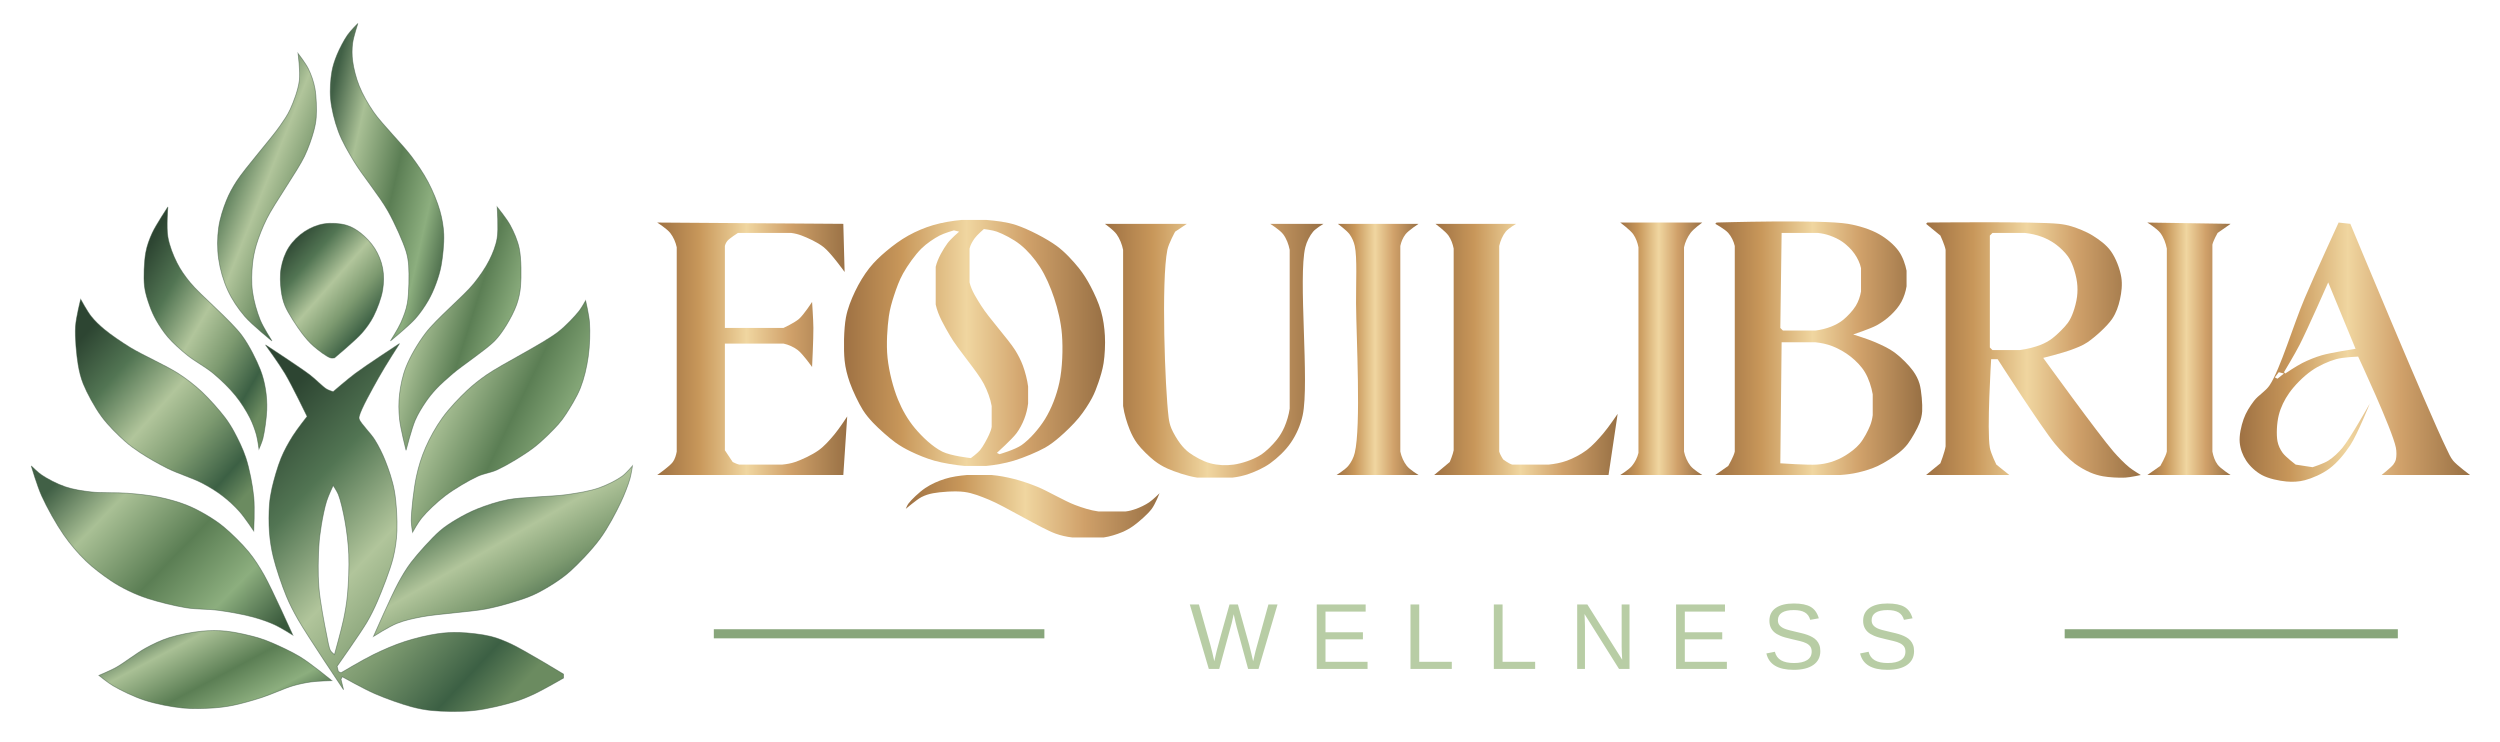
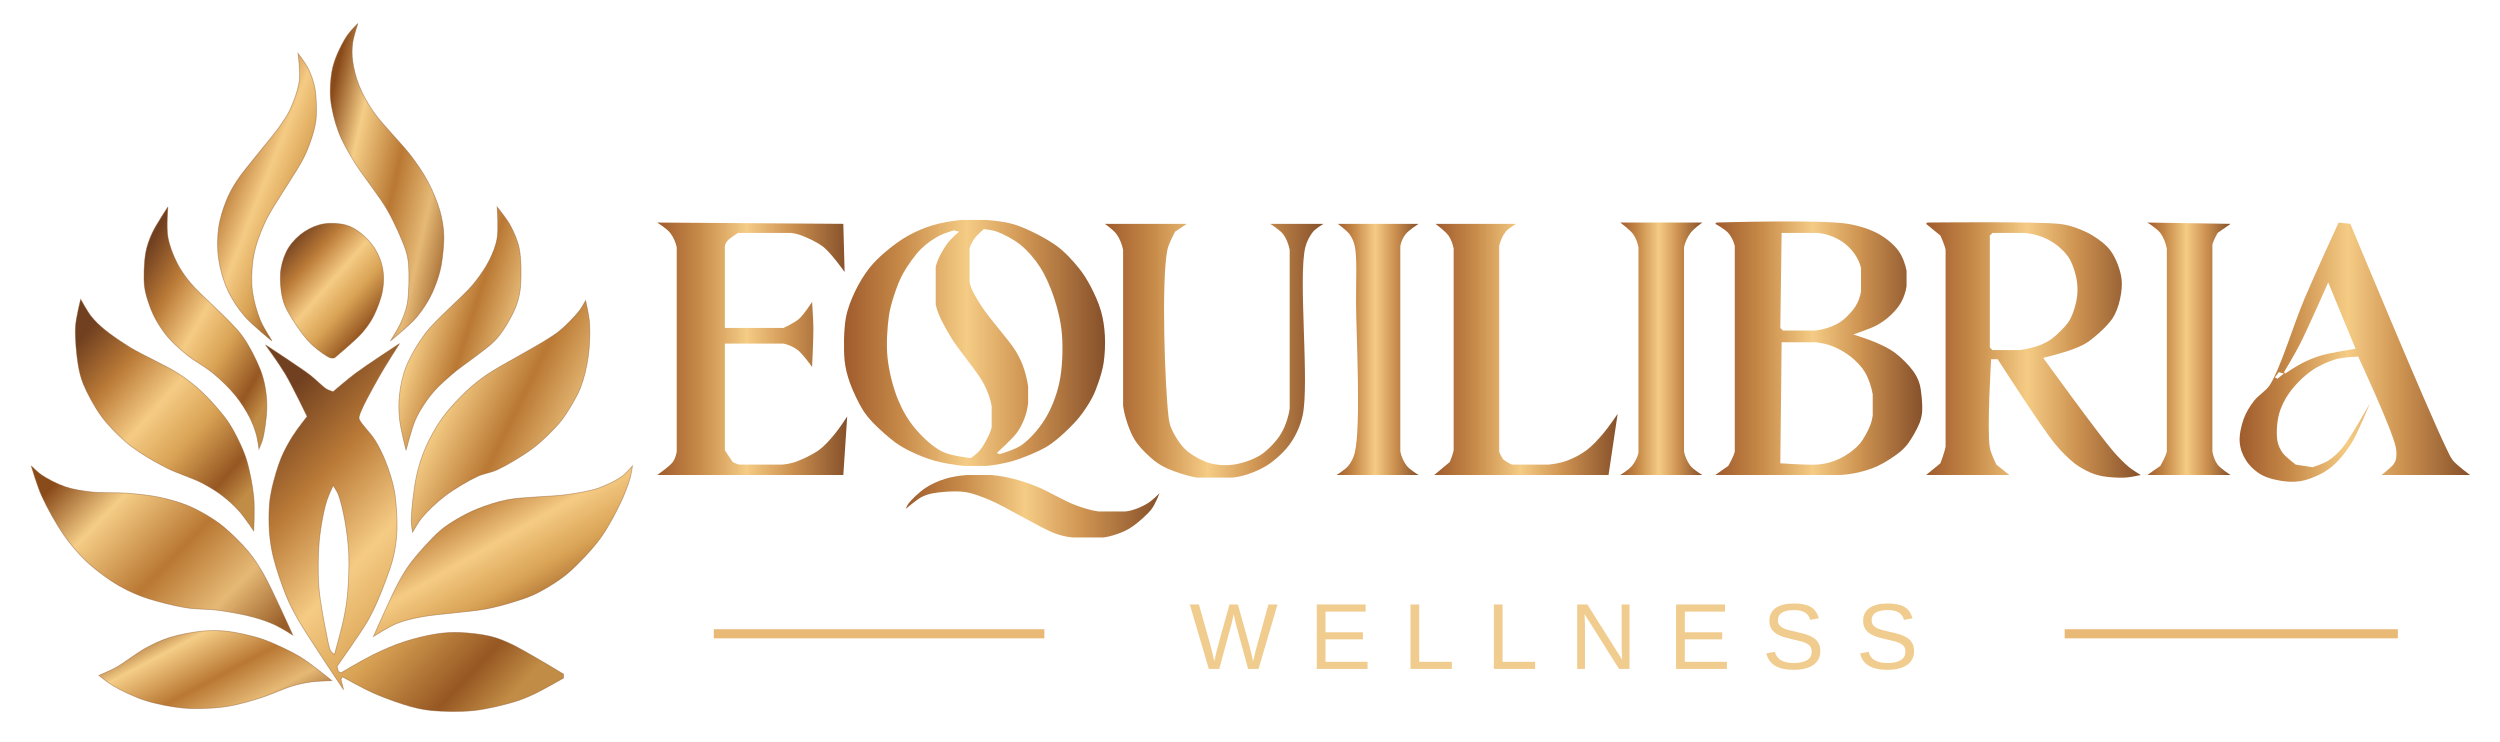
<svg xmlns="http://www.w3.org/2000/svg" viewBox="36 88 1921 570" width="1921" height="570" role="img" aria-label="Equilibria Wellness — logotipo">
  <defs>
    <linearGradient id="bronzeText" x1="0" y1="0" x2="1" y2="0">
-       <stop offset="0" stop-color="#9e7143" />
-       <stop offset=".22" stop-color="#c8975a" />
-       <stop offset=".47" stop-color="#f0d6a0" />
-       <stop offset=".70" stop-color="#d0a16a" />
-       <stop offset="1" stop-color="#987044" />
+       <stop offset="0" stop-color="#9f5b2d" />
+       <stop offset=".22" stop-color="#c78a48" />
+       <stop offset=".47" stop-color="#f5cc85" />
+       <stop offset=".70" stop-color="#ce9351" />
+       <stop offset="1" stop-color="#86502a" />
    </linearGradient>
    <linearGradient id="leafPetal" x1=".09" y1=".12" x2=".82" y2=".96">
-       <stop offset="0" stop-color="#2d4532" />
-       <stop offset=".22" stop-color="#527553" />
-       <stop offset=".46" stop-color="#b1c59b" />
-       <stop offset=".67" stop-color="#7d9a70" />
-       <stop offset=".88" stop-color="#3c6044" />
-       <stop offset="1" stop-color="#6b8b60" />
+       <stop offset="0" stop-color="#714020" />
+       <stop offset=".22" stop-color="#ba7a37" />
+       <stop offset=".45" stop-color="#f5cb84" />
+       <stop offset=".65" stop-color="#d9a355" />
+       <stop offset=".88" stop-color="#965722" />
+       <stop offset="1" stop-color="#c18c45" />
    </linearGradient>
    <linearGradient id="leafPetal2" x1="0" y1=".25" x2="1" y2=".88">
-       <stop offset="0" stop-color="#416046" />
-       <stop offset=".22" stop-color="#a9c095" />
-       <stop offset=".52" stop-color="#5b7e54" />
-       <stop offset=".77" stop-color="#8cae7e" />
-       <stop offset="1" stop-color="#38583b" />
+       <stop offset="0" stop-color="#8a4b1b" />
+       <stop offset=".22" stop-color="#f5cd86" />
+       <stop offset=".52" stop-color="#b97833" />
+       <stop offset=".77" stop-color="#e5b975" />
+       <stop offset="1" stop-color="#995d27" />
    </linearGradient>
  </defs>
  <g shape-rendering="geometricPrecision">
-     <path d="M311.00,106.00 C311.00,106.00 305.29,111.71 303.00,115.00 C300.23,118.97 296.96,125.29 295.00,130.00 C293.26,134.19 291.78,138.53 291.00,143.00 C290.01,148.68 289.34,157.02 290.00,164.00 C290.73,171.75 293.00,180.97 296.00,189.00 C299.02,197.06 303.55,204.59 308.00,212.00 C314.17,222.29 327.46,238.37 334.00,250.00 C339.56,259.88 345.76,273.81 348.00,281.00 C349.11,284.56 349.73,288.28 350.00,292.00 C350.49,298.68 350.32,313.65 349.00,321.00 C348.07,326.19 346.15,331.19 344.00,336.00 C341.83,340.86 336.00,350.00 336.00,350.00 C336.00,350.00 350.25,338.30 355.00,333.00 C358.83,328.73 362.36,323.54 365.00,319.00 C367.40,314.87 369.34,310.47 371.00,306.00 C372.67,301.49 374.13,296.77 375.00,292.00 C376.16,285.66 377.29,275.05 377.00,268.00 C376.75,261.92 375.66,255.85 374.00,250.00 C372.09,243.26 368.68,235.02 365.00,228.00 C361.32,220.97 356.76,214.37 352.00,208.00 C345.17,198.85 329.40,183.26 323.00,174.00 C318.68,167.74 314.63,160.57 312.00,154.00 C309.57,147.92 307.72,140.56 307.00,135.00 C306.40,130.37 306.39,125.63 307.00,121.00 C307.64,116.12 311.00,106.00 311.00,106.00 Z" fill="url(#leafPetal2)" stroke="#344f39" stroke-width="0.65" stroke-opacity=".48" fill-rule="evenodd" />
-     <path d="M265.00,129.00 C265.00,129.00 266.91,143.05 266.00,150.00 C265.05,157.29 261.66,166.19 259.00,172.00 C256.88,176.63 253.91,180.83 251.00,185.00 C244.45,194.39 224.41,217.17 218.00,227.00 C214.90,231.75 212.12,236.75 210.00,242.00 C207.57,248.00 205.01,255.79 204.00,263.00 C202.94,270.57 202.87,279.08 204.00,287.00 C205.15,295.08 207.61,303.60 211.00,311.00 C214.32,318.23 218.84,324.95 224.00,331.00 C229.64,337.62 245.00,350.00 245.00,350.00 C245.00,350.00 238.32,339.66 236.00,334.00 C233.40,327.65 230.97,319.24 230.00,312.00 C229.07,305.06 229.40,297.02 230.00,291.00 C230.50,285.93 231.55,280.89 233.00,276.00 C234.75,270.11 237.80,262.43 241.00,256.00 C246.77,244.42 264.49,219.46 270.00,208.00 C272.93,201.92 275.62,194.05 277.00,189.00 C277.98,185.40 278.75,181.72 279.00,178.00 C279.37,172.48 279.15,162.20 278.00,156.00 C277.04,150.82 275.21,145.53 273.00,141.00 C270.89,136.68 265.00,129.00 265.00,129.00 Z" fill="url(#leafPetal)" stroke="#344f39" stroke-width="0.65" stroke-opacity=".48" fill-rule="evenodd" />
-     <path d="M165.00,247.00 C165.00,247.00 155.73,261.07 153.00,267.00 C150.80,271.79 148.94,276.81 148.00,282.00 C146.75,288.86 146.23,301.12 147.00,308.00 C147.57,313.14 149.45,318.67 151.00,323.00 C152.36,326.79 154.01,330.50 156.00,334.00 C158.29,338.04 161.55,343.01 165.00,347.00 C168.96,351.58 174.69,356.70 180.00,361.00 C185.82,365.71 193.81,369.81 200.00,375.00 C206.14,380.15 212.36,386.26 217.00,392.00 C221.24,397.25 225.42,403.92 228.00,409.00 C230.11,413.14 231.87,417.97 233.00,422.00 C234.01,425.59 235.00,433.00 235.00,433.00 C235.00,433.00 237.30,427.76 238.00,425.00 C239.25,420.03 240.77,409.37 241.00,403.00 C241.20,397.66 240.85,392.19 240.00,387.00 C239.17,381.89 237.91,376.81 236.00,372.00 C233.23,365.02 227.83,353.93 222.00,346.00 C213.44,334.34 189.90,314.76 182.00,305.00 C178.22,300.33 174.68,295.38 172.00,290.00 C169.08,284.15 166.18,276.96 165.00,270.00 C163.77,262.74 165.00,247.00 165.00,247.00 Z" fill="url(#leafPetal)" stroke="#344f39" stroke-width="0.65" stroke-opacity=".48" fill-rule="evenodd" />
-     <path d="M418.00,247.00 C418.00,247.00 419.18,264.10 418.00,271.00 C416.99,276.92 414.69,282.63 412.00,288.00 C409.04,293.91 404.53,300.39 400.00,306.00 C392.17,315.68 371.35,332.96 363.00,344.00 C356.96,351.98 351.18,362.01 348.00,370.00 C345.34,376.69 343.79,384.28 343.00,391.00 C342.26,397.29 342.35,403.70 343.00,410.00 C343.74,417.21 348.00,434.00 348.00,434.00 C348.00,434.00 352.35,417.15 355.00,411.00 C357.13,406.06 360.29,400.99 363.00,397.00 C365.40,393.47 368.09,390.12 371.00,387.00 C374.46,383.28 379.51,378.82 384.00,375.00 C391.40,368.71 409.51,356.62 416.00,350.00 C419.50,346.43 422.37,342.25 425.00,338.00 C427.88,333.34 431.22,327.07 433.00,322.00 C434.58,317.50 435.58,312.75 436.00,308.00 C436.64,300.81 436.62,286.89 435.00,279.00 C433.70,272.69 430.89,266.35 428.00,261.00 C425.27,255.96 418.00,247.00 418.00,247.00 Z" fill="url(#leafPetal2)" stroke="#344f39" stroke-width="0.65" stroke-opacity=".48" fill-rule="evenodd" />
-     <path d="M285.00,260.00 C279.68,260.86 274.50,263.04 270.00,266.00 C265.39,269.04 261.06,273.24 258.00,278.00 C254.93,282.77 253.01,288.41 252.00,294.00 C250.99,299.58 251.40,306.14 252.00,311.00 C252.50,315.09 253.40,319.20 255.00,323.00 C257.40,328.69 264.18,338.91 268.00,344.00 C270.69,347.59 273.63,351.04 277.00,354.00 C280.66,357.22 287.01,362.07 290.00,363.00 C290.95,363.30 293.00,363.00 293.00,363.00 C293.00,363.00 309.15,349.53 314.00,344.00 C317.48,340.04 320.61,335.70 323.00,331.00 C325.80,325.50 328.93,317.27 330.00,311.00 C330.95,305.41 331.04,299.43 330.00,294.00 C328.98,288.71 326.87,283.56 324.00,279.00 C321.12,274.42 316.78,269.96 313.00,267.00 C309.71,264.43 306.02,262.15 302.00,261.00 C297.26,259.64 290.46,259.11 285.00,260.00 Z" fill="url(#leafPetal)" stroke="#344f39" stroke-width="0.65" stroke-opacity=".48" fill-rule="evenodd" />
-     <path d="M98.00,318.00 C98.00,318.00 94.43,331.89 94.00,339.00 C93.50,347.39 94.78,360.67 96.00,368.00 C96.85,373.10 98.05,378.21 100.00,383.00 C102.77,389.82 108.58,400.64 114.00,408.00 C119.17,415.03 126.88,422.43 132.00,427.00 C135.73,430.33 139.82,433.25 144.00,436.00 C149.46,439.59 157.77,444.42 165.00,448.00 C172.83,451.88 184.04,455.38 191.00,459.00 C196.58,461.90 202.16,465.30 207.00,469.00 C211.69,472.58 216.07,476.60 220.00,481.00 C224.03,485.51 231.00,496.00 231.00,496.00 C231.00,496.00 231.85,478.62 231.00,470.00 C230.07,460.61 227.67,448.34 225.00,440.00 C222.77,433.04 218.77,425.13 216.00,420.00 C213.94,416.18 211.63,412.46 209.00,409.00 C204.97,403.70 197.06,394.64 191.00,389.00 C185.44,383.82 179.37,379.15 173.00,375.00 C163.95,369.09 145.43,360.82 136.00,355.00 C129.08,350.72 120.92,345.13 116.00,341.00 C112.39,337.97 108.92,334.70 106.00,331.00 C102.96,327.15 98.00,318.00 98.00,318.00 Z" fill="url(#leafPetal)" stroke="#344f39" stroke-width="0.65" stroke-opacity=".48" fill-rule="evenodd" />
-     <path d="M486.00,319.00 C486.00,319.00 482.96,324.54 481.00,327.00 C477.67,331.18 470.95,338.36 465.00,343.00 C453.60,351.90 421.41,368.07 410.00,376.00 C404.74,379.66 399.66,383.61 395.00,388.00 C389.23,393.43 381.34,401.60 376.00,409.00 C370.85,416.14 366.30,424.44 363.00,432.00 C359.92,439.05 357.62,446.48 356.00,454.00 C353.98,463.34 352.02,480.79 352.00,488.00 C351.99,491.02 353.00,497.00 353.00,497.00 C353.00,497.00 357.23,489.35 360.00,486.00 C364.01,481.14 371.42,473.99 378.00,469.00 C385.16,463.57 396.19,457.13 403.00,454.00 C407.79,451.80 413.22,451.21 418.00,449.00 C425.35,445.60 438.19,437.96 446.00,432.00 C452.93,426.71 460.99,418.50 465.00,414.00 C467.22,411.51 469.19,408.80 471.00,406.00 C473.97,401.40 479.22,393.08 482.00,386.00 C484.90,378.62 486.84,370.16 488.00,362.00 C489.19,353.63 489.49,343.20 489.00,336.00 C488.61,330.26 486.00,319.00 486.00,319.00 Z" fill="url(#leafPetal2)" stroke="#344f39" stroke-width="0.65" stroke-opacity=".48" fill-rule="evenodd" />
-     <path d="M240.00,353.00 C240.00,353.00 250.46,367.37 255.00,375.00 C260.44,384.13 272.00,408.00 272.00,408.00 C272.00,408.00 264.29,417.75 261.00,423.00 C257.65,428.34 254.44,434.07 252.00,440.00 C249.25,446.67 246.38,456.96 245.00,463.00 C244.03,467.27 243.33,471.63 243.00,476.00 C242.57,481.68 242.48,490.31 243.00,497.00 C243.50,503.39 244.48,509.77 246.00,516.00 C248.01,524.24 252.70,538.03 256.00,546.00 C258.57,552.20 261.67,558.18 265.00,564.00 C271.99,576.22 300.00,618.00 300.00,618.00 L298.00,610.00 L299.00,608.00 C299.00,608.00 315.39,617.25 324.00,621.00 C332.85,624.86 344.60,629.00 352.00,631.00 C357.24,632.42 362.60,633.50 368.00,634.00 C376.01,634.74 389.40,635.15 400.00,634.00 C410.73,632.84 424.21,629.39 432.00,627.00 C437.15,625.42 442.13,623.29 447.00,621.00 C453.22,618.07 469.00,609.00 469.00,609.00 L469.00,606.00 C469.00,606.00 438.53,587.49 429.00,583.00 C423.85,580.57 418.53,578.36 413.00,577.00 C406.32,575.35 395.87,574.23 389.00,574.00 C383.33,573.81 377.62,574.17 372.00,575.00 C364.95,576.04 355.15,578.34 347.00,581.00 C338.81,583.67 330.79,587.21 323.00,591.00 C314.81,594.98 298.00,605.00 298.00,605.00 L296.00,604.00 L295.00,600.00 C295.00,600.00 313.04,574.48 318.00,566.00 C321.01,560.85 323.64,555.48 326.00,550.00 C329.49,541.89 335.72,526.11 338.00,517.00 C339.72,510.14 340.73,503.07 341.00,496.00 C341.34,487.29 340.64,474.04 339.00,465.00 C337.57,457.12 334.59,448.49 332.00,442.00 C329.79,436.46 327.13,431.07 324.00,426.00 C320.68,420.63 313.16,413.48 312.00,410.00 C311.79,409.37 311.85,408.65 312.00,408.00 C313.36,402.23 321.81,387.33 327.00,378.00 C331.95,369.11 343.00,352.00 343.00,352.00 C343.00,352.00 317.42,368.71 309.00,375.00 C303.12,379.39 292.00,389.00 292.00,389.00 C292.00,389.00 288.54,387.93 287.00,387.00 C283.80,385.07 278.52,379.43 274.00,376.00 C266.29,370.15 240.00,353.00 240.00,353.00 Z M292.00,461.00 C292.00,461.00 295.00,465.51 296.00,468.00 C297.78,472.44 299.77,481.24 301.00,488.00 C302.40,495.67 303.64,505.28 304.00,514.00 C304.39,523.52 303.79,536.66 303.00,545.00 C302.40,551.38 301.31,557.72 300.00,564.00 C298.40,571.69 293.00,591.00 293.00,591.00 C293.00,591.00 290.70,589.23 290.00,588.00 C288.64,585.59 287.83,580.04 287.00,576.00 C285.33,567.86 281.92,550.38 281.00,539.00 C280.17,528.70 280.53,516.01 281.00,508.00 C281.33,502.30 282.05,496.63 283.00,491.00 C283.99,485.16 285.42,478.00 287.00,473.00 C288.31,468.87 292.00,461.00 292.00,461.00 Z" fill="url(#leafPetal)" stroke="#344f39" stroke-width="0.65" stroke-opacity=".48" fill-rule="evenodd" />
-     <path d="M60.00,446.00 C60.00,446.00 64.65,461.61 68.00,469.00 C72.04,477.93 79.20,490.70 85.00,499.00 C90.01,506.17 95.95,513.16 102.00,519.00 C107.81,524.60 115.43,530.24 121.00,534.00 C125.46,537.01 130.16,539.66 135.00,542.00 C139.84,544.34 144.87,546.36 150.00,548.00 C157.30,550.33 169.96,553.56 179.00,555.00 C187.26,556.32 195.72,555.88 204.00,557.00 C212.51,558.16 222.84,560.06 230.00,562.00 C235.80,563.57 241.82,565.63 247.00,568.00 C251.89,570.24 261.00,576.00 261.00,576.00 C261.00,576.00 244.98,540.52 239.00,530.00 C235.44,523.73 231.57,517.58 227.00,512.00 C221.87,505.75 213.46,497.56 208.00,493.00 C203.95,489.62 199.54,486.69 195.00,484.00 C190.17,481.14 184.56,478.16 179.00,476.00 C172.83,473.60 165.13,471.46 158.00,470.00 C150.48,468.47 142.04,467.64 134.00,467.00 C125.33,466.30 114.01,466.94 106.00,466.00 C99.25,465.21 92.39,464.19 86.00,462.00 C79.65,459.82 72.26,455.86 68.00,453.00 C65.06,451.02 60.00,446.00 60.00,446.00 Z" fill="url(#leafPetal2)" stroke="#344f39" stroke-width="0.65" stroke-opacity=".48" fill-rule="evenodd" />
-     <path d="M522.00,446.00 C522.00,446.00 517.06,451.79 514.00,454.00 C509.75,457.06 502.34,460.80 496.00,463.00 C488.97,465.44 480.08,466.81 472.00,468.00 C460.34,469.71 437.49,469.78 426.00,472.00 C418.13,473.52 409.49,476.41 403.00,479.00 C397.46,481.21 391.83,484.14 387.00,487.00 C382.46,489.69 377.97,492.54 374.00,496.00 C367.92,501.30 357.19,513.18 352.00,520.00 C348.19,525.01 344.99,530.47 342.00,536.00 C336.92,545.39 323.00,577.00 323.00,577.00 C323.00,577.00 334.78,569.50 341.00,567.00 C347.08,564.56 353.57,563.23 360.00,562.00 C371.30,559.83 397.53,558.13 409.00,556.00 C415.76,554.75 422.83,552.85 429.00,551.00 C434.75,549.27 440.53,547.48 446.00,545.00 C451.52,542.49 457.34,539.04 462.00,536.00 C466.19,533.27 470.29,530.35 474.00,527.00 C480.05,521.53 490.48,510.91 497.00,502.00 C503.35,493.32 509.30,481.76 513.00,474.00 C515.77,468.19 518.62,460.72 520.00,456.00 C520.95,452.74 522.00,446.00 522.00,446.00 Z" fill="url(#leafPetal)" stroke="#344f39" stroke-width="0.65" stroke-opacity=".48" fill-rule="evenodd" />
-     <path d="M112.00,607.00 C112.00,607.00 119.09,612.71 123.00,615.00 C128.75,618.37 138.64,623.26 147.00,626.00 C155.87,628.91 167.11,631.09 176.00,632.00 C183.96,632.81 193.49,632.43 200.00,632.00 C205.03,631.67 210.06,631.00 215.00,630.00 C221.20,628.75 229.77,626.34 237.00,624.00 C244.68,621.52 254.61,616.87 261.00,615.00 C265.58,613.66 270.27,612.65 275.00,612.00 C280.01,611.31 291.00,611.00 291.00,611.00 C291.00,611.00 274.74,597.78 267.00,593.00 C260.03,588.69 250.56,584.39 245.00,582.00 C241.42,580.46 237.75,579.07 234.00,578.00 C228.19,576.35 217.21,573.74 210.00,573.00 C203.70,572.35 197.30,572.38 191.00,573.00 C183.62,573.73 173.18,575.72 166.00,578.00 C159.74,579.99 153.77,582.86 148.00,586.00 C141.10,589.75 131.09,597.63 125.00,601.00 C120.82,603.31 112.00,607.00 112.00,607.00 Z" fill="url(#leafPetal2)" stroke="#344f39" stroke-width="0.65" stroke-opacity=".48" fill-rule="evenodd" />
+     <path d="M311.00,106.00 C311.00,106.00 305.29,111.71 303.00,115.00 C300.23,118.97 296.96,125.29 295.00,130.00 C293.26,134.19 291.78,138.53 291.00,143.00 C290.01,148.68 289.34,157.02 290.00,164.00 C290.73,171.75 293.00,180.97 296.00,189.00 C299.02,197.06 303.55,204.59 308.00,212.00 C314.17,222.29 327.46,238.37 334.00,250.00 C339.56,259.88 345.76,273.81 348.00,281.00 C349.11,284.56 349.73,288.28 350.00,292.00 C350.49,298.68 350.32,313.65 349.00,321.00 C348.07,326.19 346.15,331.19 344.00,336.00 C341.83,340.86 336.00,350.00 336.00,350.00 C336.00,350.00 350.25,338.30 355.00,333.00 C358.83,328.73 362.36,323.54 365.00,319.00 C367.40,314.87 369.34,310.47 371.00,306.00 C372.67,301.49 374.13,296.77 375.00,292.00 C376.16,285.66 377.29,275.05 377.00,268.00 C376.75,261.92 375.66,255.85 374.00,250.00 C372.09,243.26 368.68,235.02 365.00,228.00 C361.32,220.97 356.76,214.37 352.00,208.00 C345.17,198.85 329.40,183.26 323.00,174.00 C318.68,167.74 314.63,160.57 312.00,154.00 C309.57,147.92 307.72,140.56 307.00,135.00 C306.40,130.37 306.39,125.63 307.00,121.00 C307.64,116.12 311.00,106.00 311.00,106.00 Z" fill="url(#leafPetal2)" stroke="#875122" stroke-width="0.65" stroke-opacity=".43" fill-rule="evenodd" />
+     <path d="M265.00,129.00 C265.00,129.00 266.91,143.05 266.00,150.00 C265.05,157.29 261.66,166.19 259.00,172.00 C256.88,176.63 253.91,180.83 251.00,185.00 C244.45,194.39 224.41,217.17 218.00,227.00 C214.90,231.75 212.12,236.75 210.00,242.00 C207.57,248.00 205.01,255.79 204.00,263.00 C202.94,270.57 202.87,279.08 204.00,287.00 C205.15,295.08 207.61,303.60 211.00,311.00 C214.32,318.23 218.84,324.95 224.00,331.00 C229.64,337.62 245.00,350.00 245.00,350.00 C245.00,350.00 238.32,339.66 236.00,334.00 C233.40,327.65 230.97,319.24 230.00,312.00 C229.07,305.06 229.40,297.02 230.00,291.00 C230.50,285.93 231.55,280.89 233.00,276.00 C234.75,270.11 237.80,262.43 241.00,256.00 C246.77,244.42 264.49,219.46 270.00,208.00 C272.93,201.92 275.62,194.05 277.00,189.00 C277.98,185.40 278.75,181.72 279.00,178.00 C279.37,172.48 279.15,162.20 278.00,156.00 C277.04,150.82 275.21,145.53 273.00,141.00 C270.89,136.68 265.00,129.00 265.00,129.00 Z" fill="url(#leafPetal)" stroke="#875122" stroke-width="0.65" stroke-opacity=".43" fill-rule="evenodd" />
+     <path d="M165.00,247.00 C165.00,247.00 155.73,261.07 153.00,267.00 C150.80,271.79 148.94,276.81 148.00,282.00 C146.75,288.86 146.23,301.12 147.00,308.00 C147.57,313.14 149.45,318.67 151.00,323.00 C152.36,326.79 154.01,330.50 156.00,334.00 C158.29,338.04 161.55,343.01 165.00,347.00 C168.96,351.58 174.69,356.70 180.00,361.00 C185.82,365.71 193.81,369.81 200.00,375.00 C206.14,380.15 212.36,386.26 217.00,392.00 C221.24,397.25 225.42,403.92 228.00,409.00 C230.11,413.14 231.87,417.97 233.00,422.00 C234.01,425.59 235.00,433.00 235.00,433.00 C235.00,433.00 237.30,427.76 238.00,425.00 C239.25,420.03 240.77,409.37 241.00,403.00 C241.20,397.66 240.85,392.19 240.00,387.00 C239.17,381.89 237.91,376.81 236.00,372.00 C233.23,365.02 227.83,353.93 222.00,346.00 C213.44,334.34 189.90,314.76 182.00,305.00 C178.22,300.33 174.68,295.38 172.00,290.00 C169.08,284.15 166.18,276.96 165.00,270.00 C163.77,262.74 165.00,247.00 165.00,247.00 Z" fill="url(#leafPetal)" stroke="#875122" stroke-width="0.65" stroke-opacity=".43" fill-rule="evenodd" />
+     <path d="M418.00,247.00 C418.00,247.00 419.18,264.10 418.00,271.00 C416.99,276.92 414.69,282.63 412.00,288.00 C409.04,293.91 404.53,300.39 400.00,306.00 C392.17,315.68 371.35,332.96 363.00,344.00 C356.96,351.98 351.18,362.01 348.00,370.00 C345.34,376.69 343.79,384.28 343.00,391.00 C342.26,397.29 342.35,403.70 343.00,410.00 C343.74,417.21 348.00,434.00 348.00,434.00 C348.00,434.00 352.35,417.15 355.00,411.00 C357.13,406.06 360.29,400.99 363.00,397.00 C365.40,393.47 368.09,390.12 371.00,387.00 C374.46,383.28 379.51,378.82 384.00,375.00 C391.40,368.71 409.51,356.62 416.00,350.00 C419.50,346.43 422.37,342.25 425.00,338.00 C427.88,333.34 431.22,327.07 433.00,322.00 C434.58,317.50 435.58,312.75 436.00,308.00 C436.64,300.81 436.62,286.89 435.00,279.00 C433.70,272.69 430.89,266.35 428.00,261.00 C425.27,255.96 418.00,247.00 418.00,247.00 Z" fill="url(#leafPetal2)" stroke="#875122" stroke-width="0.65" stroke-opacity=".43" fill-rule="evenodd" />
+     <path d="M285.00,260.00 C279.68,260.86 274.50,263.04 270.00,266.00 C265.39,269.04 261.06,273.24 258.00,278.00 C254.93,282.77 253.01,288.41 252.00,294.00 C250.99,299.58 251.40,306.14 252.00,311.00 C252.50,315.09 253.40,319.20 255.00,323.00 C257.40,328.69 264.18,338.91 268.00,344.00 C270.69,347.59 273.63,351.04 277.00,354.00 C280.66,357.22 287.01,362.07 290.00,363.00 C290.95,363.30 293.00,363.00 293.00,363.00 C293.00,363.00 309.15,349.53 314.00,344.00 C317.48,340.04 320.61,335.70 323.00,331.00 C325.80,325.50 328.93,317.27 330.00,311.00 C330.95,305.41 331.04,299.43 330.00,294.00 C328.98,288.71 326.87,283.56 324.00,279.00 C321.12,274.42 316.78,269.96 313.00,267.00 C309.71,264.43 306.02,262.15 302.00,261.00 C297.26,259.64 290.46,259.11 285.00,260.00 Z" fill="url(#leafPetal)" stroke="#875122" stroke-width="0.65" stroke-opacity=".43" fill-rule="evenodd" />
+     <path d="M98.00,318.00 C98.00,318.00 94.43,331.89 94.00,339.00 C93.50,347.39 94.78,360.67 96.00,368.00 C96.85,373.10 98.05,378.21 100.00,383.00 C102.77,389.82 108.58,400.64 114.00,408.00 C119.17,415.03 126.88,422.43 132.00,427.00 C135.73,430.33 139.82,433.25 144.00,436.00 C149.46,439.59 157.77,444.42 165.00,448.00 C172.83,451.88 184.04,455.38 191.00,459.00 C196.58,461.90 202.16,465.30 207.00,469.00 C211.69,472.58 216.07,476.60 220.00,481.00 C224.03,485.51 231.00,496.00 231.00,496.00 C231.00,496.00 231.85,478.62 231.00,470.00 C230.07,460.61 227.67,448.34 225.00,440.00 C222.77,433.04 218.77,425.13 216.00,420.00 C213.94,416.18 211.63,412.46 209.00,409.00 C204.97,403.70 197.06,394.64 191.00,389.00 C185.44,383.82 179.37,379.15 173.00,375.00 C163.95,369.09 145.43,360.82 136.00,355.00 C129.08,350.72 120.92,345.13 116.00,341.00 C112.39,337.97 108.92,334.70 106.00,331.00 C102.96,327.15 98.00,318.00 98.00,318.00 Z" fill="url(#leafPetal)" stroke="#875122" stroke-width="0.65" stroke-opacity=".43" fill-rule="evenodd" />
+     <path d="M486.00,319.00 C486.00,319.00 482.96,324.54 481.00,327.00 C477.67,331.18 470.95,338.36 465.00,343.00 C453.60,351.90 421.41,368.07 410.00,376.00 C404.74,379.66 399.66,383.61 395.00,388.00 C389.23,393.43 381.34,401.60 376.00,409.00 C370.85,416.14 366.30,424.44 363.00,432.00 C359.92,439.05 357.62,446.48 356.00,454.00 C353.98,463.34 352.02,480.79 352.00,488.00 C351.99,491.02 353.00,497.00 353.00,497.00 C353.00,497.00 357.23,489.35 360.00,486.00 C364.01,481.14 371.42,473.99 378.00,469.00 C385.16,463.57 396.19,457.13 403.00,454.00 C407.79,451.80 413.22,451.21 418.00,449.00 C425.35,445.60 438.19,437.96 446.00,432.00 C452.93,426.71 460.99,418.50 465.00,414.00 C467.22,411.51 469.19,408.80 471.00,406.00 C473.97,401.40 479.22,393.08 482.00,386.00 C484.90,378.62 486.84,370.16 488.00,362.00 C489.19,353.63 489.49,343.20 489.00,336.00 C488.61,330.26 486.00,319.00 486.00,319.00 Z" fill="url(#leafPetal2)" stroke="#875122" stroke-width="0.65" stroke-opacity=".43" fill-rule="evenodd" />
+     <path d="M240.00,353.00 C240.00,353.00 250.46,367.37 255.00,375.00 C260.44,384.13 272.00,408.00 272.00,408.00 C272.00,408.00 264.29,417.75 261.00,423.00 C257.65,428.34 254.44,434.07 252.00,440.00 C249.25,446.67 246.38,456.96 245.00,463.00 C244.03,467.27 243.33,471.63 243.00,476.00 C242.57,481.68 242.48,490.31 243.00,497.00 C243.50,503.39 244.48,509.77 246.00,516.00 C248.01,524.24 252.70,538.03 256.00,546.00 C258.57,552.20 261.67,558.18 265.00,564.00 C271.99,576.22 300.00,618.00 300.00,618.00 L298.00,610.00 L299.00,608.00 C299.00,608.00 315.39,617.25 324.00,621.00 C332.85,624.86 344.60,629.00 352.00,631.00 C357.24,632.42 362.60,633.50 368.00,634.00 C376.01,634.74 389.40,635.15 400.00,634.00 C410.73,632.84 424.21,629.39 432.00,627.00 C437.15,625.42 442.13,623.29 447.00,621.00 C453.22,618.07 469.00,609.00 469.00,609.00 L469.00,606.00 C469.00,606.00 438.53,587.49 429.00,583.00 C423.85,580.57 418.53,578.36 413.00,577.00 C406.32,575.35 395.87,574.23 389.00,574.00 C383.33,573.81 377.62,574.17 372.00,575.00 C364.95,576.04 355.15,578.34 347.00,581.00 C338.81,583.67 330.79,587.21 323.00,591.00 C314.81,594.98 298.00,605.00 298.00,605.00 L296.00,604.00 L295.00,600.00 C295.00,600.00 313.04,574.48 318.00,566.00 C321.01,560.85 323.64,555.48 326.00,550.00 C329.49,541.89 335.72,526.11 338.00,517.00 C339.72,510.14 340.73,503.07 341.00,496.00 C341.34,487.29 340.64,474.04 339.00,465.00 C337.57,457.12 334.59,448.49 332.00,442.00 C329.79,436.46 327.13,431.07 324.00,426.00 C320.68,420.63 313.16,413.48 312.00,410.00 C311.79,409.37 311.85,408.65 312.00,408.00 C313.36,402.23 321.81,387.33 327.00,378.00 C331.95,369.11 343.00,352.00 343.00,352.00 C343.00,352.00 317.42,368.71 309.00,375.00 C303.12,379.39 292.00,389.00 292.00,389.00 C292.00,389.00 288.54,387.93 287.00,387.00 C283.80,385.07 278.52,379.43 274.00,376.00 C266.29,370.15 240.00,353.00 240.00,353.00 Z M292.00,461.00 C292.00,461.00 295.00,465.51 296.00,468.00 C297.78,472.44 299.77,481.24 301.00,488.00 C302.40,495.67 303.64,505.28 304.00,514.00 C304.39,523.52 303.79,536.66 303.00,545.00 C302.40,551.38 301.31,557.72 300.00,564.00 C298.40,571.69 293.00,591.00 293.00,591.00 C293.00,591.00 290.70,589.23 290.00,588.00 C288.64,585.59 287.83,580.04 287.00,576.00 C285.33,567.86 281.92,550.38 281.00,539.00 C280.17,528.70 280.53,516.01 281.00,508.00 C281.33,502.30 282.05,496.63 283.00,491.00 C283.99,485.16 285.42,478.00 287.00,473.00 C288.31,468.87 292.00,461.00 292.00,461.00 Z" fill="url(#leafPetal)" stroke="#875122" stroke-width="0.65" stroke-opacity=".43" fill-rule="evenodd" />
+     <path d="M60.00,446.00 C60.00,446.00 64.65,461.61 68.00,469.00 C72.04,477.93 79.20,490.70 85.00,499.00 C90.01,506.17 95.95,513.16 102.00,519.00 C107.81,524.60 115.43,530.24 121.00,534.00 C125.46,537.01 130.16,539.66 135.00,542.00 C139.84,544.34 144.87,546.36 150.00,548.00 C157.30,550.33 169.96,553.56 179.00,555.00 C187.26,556.32 195.72,555.88 204.00,557.00 C212.51,558.16 222.84,560.06 230.00,562.00 C235.80,563.57 241.82,565.63 247.00,568.00 C251.89,570.24 261.00,576.00 261.00,576.00 C261.00,576.00 244.98,540.52 239.00,530.00 C235.44,523.73 231.57,517.58 227.00,512.00 C221.87,505.75 213.46,497.56 208.00,493.00 C203.95,489.62 199.54,486.69 195.00,484.00 C190.17,481.14 184.56,478.16 179.00,476.00 C172.83,473.60 165.13,471.46 158.00,470.00 C150.48,468.47 142.04,467.64 134.00,467.00 C125.33,466.30 114.01,466.94 106.00,466.00 C99.25,465.21 92.39,464.19 86.00,462.00 C79.65,459.82 72.26,455.86 68.00,453.00 C65.06,451.02 60.00,446.00 60.00,446.00 Z" fill="url(#leafPetal2)" stroke="#875122" stroke-width="0.65" stroke-opacity=".43" fill-rule="evenodd" />
+     <path d="M522.00,446.00 C522.00,446.00 517.06,451.79 514.00,454.00 C509.75,457.06 502.34,460.80 496.00,463.00 C488.97,465.44 480.08,466.81 472.00,468.00 C460.34,469.71 437.49,469.78 426.00,472.00 C418.13,473.52 409.49,476.41 403.00,479.00 C397.46,481.21 391.83,484.14 387.00,487.00 C382.46,489.69 377.97,492.54 374.00,496.00 C367.92,501.30 357.19,513.18 352.00,520.00 C348.19,525.01 344.99,530.47 342.00,536.00 C336.92,545.39 323.00,577.00 323.00,577.00 C323.00,577.00 334.78,569.50 341.00,567.00 C347.08,564.56 353.57,563.23 360.00,562.00 C371.30,559.83 397.53,558.13 409.00,556.00 C415.76,554.75 422.83,552.85 429.00,551.00 C434.75,549.27 440.53,547.48 446.00,545.00 C451.52,542.49 457.34,539.04 462.00,536.00 C466.19,533.27 470.29,530.35 474.00,527.00 C480.05,521.53 490.48,510.91 497.00,502.00 C503.35,493.32 509.30,481.76 513.00,474.00 C515.77,468.19 518.62,460.72 520.00,456.00 C520.95,452.74 522.00,446.00 522.00,446.00 Z" fill="url(#leafPetal)" stroke="#875122" stroke-width="0.65" stroke-opacity=".43" fill-rule="evenodd" />
+     <path d="M112.00,607.00 C112.00,607.00 119.09,612.71 123.00,615.00 C128.75,618.37 138.64,623.26 147.00,626.00 C155.87,628.91 167.11,631.09 176.00,632.00 C183.96,632.81 193.49,632.43 200.00,632.00 C205.03,631.67 210.06,631.00 215.00,630.00 C221.20,628.75 229.77,626.34 237.00,624.00 C244.68,621.52 254.61,616.87 261.00,615.00 C265.58,613.66 270.27,612.65 275.00,612.00 C280.01,611.31 291.00,611.00 291.00,611.00 C291.00,611.00 274.74,597.78 267.00,593.00 C260.03,588.69 250.56,584.39 245.00,582.00 C241.42,580.46 237.75,579.07 234.00,578.00 C228.19,576.35 217.21,573.74 210.00,573.00 C203.70,572.35 197.30,572.38 191.00,573.00 C183.62,573.73 173.18,575.72 166.00,578.00 C159.74,579.99 153.77,582.86 148.00,586.00 C141.10,589.75 131.09,597.63 125.00,601.00 C120.82,603.31 112.00,607.00 112.00,607.00 Z" fill="url(#leafPetal2)" stroke="#875122" stroke-width="0.65" stroke-opacity=".43" fill-rule="evenodd" />
    <path d="M775.00,257.00 C768.13,257.62 759.87,258.96 753.00,261.00 C746.41,262.96 740.01,265.67 734.00,269.00 C727.96,272.35 722.00,276.79 717.00,281.00 C712.31,284.95 707.79,289.19 704.00,294.00 C699.93,299.17 696.01,305.65 693.00,312.00 C689.98,318.37 687.29,325.06 686.00,332.00 C684.35,340.88 684.16,356.63 685.00,365.00 C685.58,370.79 687.07,376.51 689.00,382.00 C691.25,388.40 695.81,397.91 699.00,403.00 C701.27,406.62 704.06,409.91 707.00,413.00 C711.08,417.28 719.06,424.43 724.00,428.00 C727.75,430.71 731.83,432.99 736.00,435.00 C740.98,437.40 747.80,440.27 754.00,442.00 C760.85,443.91 770.30,445.42 777.00,446.00 L794.00,446.00 C800.37,445.40 808.17,444.05 815.00,442.00 C822.56,439.73 833.25,435.23 839.00,432.00 C842.95,429.78 846.55,426.95 850.00,424.00 C854.41,420.23 860.85,414.06 865.00,409.00 C868.81,404.35 872.56,398.56 875.00,394.00 C877.04,390.18 878.61,386.10 880.00,382.00 C881.53,377.50 883.21,372.11 884.00,367.00 C884.93,360.98 885.37,352.70 885.00,346.00 C884.65,339.60 883.76,333.17 882.00,327.00 C880.18,320.61 876.89,313.49 874.00,308.00 C871.41,303.09 868.48,298.32 865.00,294.00 C860.74,288.72 854.47,281.73 848.00,277.00 C840.07,271.21 826.20,264.09 817.00,261.00 C809.62,258.52 801.03,257.61 794.00,257.00 L775.00,257.00 Z M769.00,265.00 L773.00,266.00 C773.00,266.00 766.48,271.56 764.00,275.00 C760.80,279.44 756.54,286.47 755.00,293.00 L755.00,322.00 C756.88,330.60 761.62,338.37 766.00,346.00 C771.94,356.35 787.17,373.63 792.00,383.00 C794.75,388.34 797.04,394.41 798.00,400.00 L798.00,416.00 C797.66,418.08 796.87,420.08 796.00,422.00 C794.61,425.07 791.47,431.04 789.00,434.00 C787.03,436.36 782.00,440.00 782.00,440.00 C782.00,440.00 766.72,438.38 760.00,435.00 C752.52,431.24 744.70,423.79 739.00,417.00 C733.53,410.47 729.23,402.88 726.00,395.00 C722.30,385.97 719.16,373.77 718.00,363.00 C716.86,352.39 717.89,339.01 719.00,331.00 C719.76,325.55 721.28,320.22 723.00,315.00 C724.82,309.48 726.99,303.34 730.00,298.00 C733.43,291.90 739.16,283.77 744.00,279.00 C748.09,274.97 753.74,271.24 758.00,269.00 C761.45,267.18 769.00,265.00 769.00,265.00 Z M792.00,264.00 C792.00,264.00 798.81,264.83 802.00,266.00 C806.82,267.77 814.65,271.70 820.00,276.00 C825.62,280.52 830.88,286.66 835.00,293.00 C839.46,299.86 843.23,308.65 846.00,317.00 C848.89,325.71 851.25,335.48 852.00,345.00 C852.86,355.91 852.38,371.07 850.00,382.00 C847.87,391.80 843.99,401.92 839.00,410.00 C834.28,417.63 827.17,425.65 821.00,430.00 C815.99,433.53 804.00,437.00 804.00,437.00 L802.00,436.00 C802.00,436.00 813.63,425.50 817.00,421.00 C819.50,417.66 821.49,413.87 823.00,410.00 C824.50,406.16 825.50,402.09 826.00,398.00 L826.00,385.00 C825.40,380.12 823.73,373.68 822.00,369.00 C820.45,364.81 818.37,360.79 816.00,357.00 C811.04,349.05 795.56,331.90 790.00,323.00 C786.45,317.31 782.54,311.53 781.00,305.00 L781.00,279.00 C781.68,276.10 783.26,273.42 785.00,271.00 C786.84,268.45 792.00,264.00 792.00,264.00 Z" fill="url(#bronzeText)" fill-rule="evenodd" />
    <path d="M541.00,259.00 C541.00,259.00 548.45,263.73 551.00,267.00 C553.47,270.18 555.15,274.06 556.00,278.00 L556.00,435.00 C555.49,437.80 554.65,440.68 553.00,443.00 C550.67,446.28 541.00,453.00 541.00,453.00 L684.00,453.00 L687.00,408.00 C687.00,408.00 680.68,417.65 677.00,422.00 C673.34,426.32 669.59,430.69 665.00,434.00 C659.98,437.61 651.78,441.36 647.00,443.00 C643.78,444.10 640.38,444.67 637.00,445.00 L604.00,445.00 C602.24,444.66 599.00,443.00 599.00,443.00 L593.00,434.00 L593.00,352.00 L638.00,352.00 C641.94,352.85 645.79,354.57 649.00,357.00 C652.87,359.93 660.00,370.00 660.00,370.00 C660.00,370.00 661.07,348.34 661.00,340.00 C660.94,333.33 660.00,320.00 660.00,320.00 C660.00,320.00 653.79,329.66 650.00,333.00 C646.52,336.06 638.00,340.00 638.00,340.00 L593.00,340.00 L593.00,277.00 C593.34,275.55 594.04,274.14 595.00,273.00 C596.55,271.15 603.00,267.00 603.00,267.00 L644.00,267.00 C646.73,267.34 649.43,268.02 652.00,269.00 C656.28,270.64 664.01,273.97 669.00,278.00 C674.72,282.61 685.00,297.00 685.00,297.00 L684.00,260.00 L541.00,259.00 Z" fill="url(#bronzeText)" fill-rule="evenodd" />
    <path d="M885.00,260.00 C885.00,260.00 891.67,264.73 894.00,268.00 C896.42,271.40 898.15,275.75 899.00,280.00 L899.00,400.00 C899.84,406.17 902.05,413.18 904.00,418.00 C905.57,421.87 907.50,425.66 910.00,429.00 C913.09,433.13 919.05,438.92 923.00,442.00 C926.06,444.39 929.45,446.42 933.00,448.00 C938.44,450.42 948.07,453.82 956.00,455.00 L983.00,455.00 C987.42,454.50 991.82,453.50 996.00,452.00 C1000.90,450.24 1007.16,447.49 1012.00,444.00 C1017.48,440.05 1023.77,434.25 1028.00,428.00 C1032.25,421.72 1035.41,414.45 1037.00,407.00 C1042.28,382.25 1033.37,301.06 1039.00,278.00 C1040.06,273.66 1042.50,269.00 1045.00,266.00 C1047.14,263.44 1053.00,260.00 1053.00,260.00 L1012.00,260.00 C1012.00,260.00 1019.43,264.59 1022.00,268.00 C1024.59,271.44 1026.15,275.75 1027.00,280.00 L1027.00,402.00 C1026.33,406.81 1024.74,411.99 1023.00,416.00 C1021.45,419.57 1019.45,422.98 1017.00,426.00 C1013.91,429.80 1009.05,434.96 1004.00,438.00 C998.45,441.34 990.47,444.08 984.00,445.00 C978.05,445.84 971.79,445.54 966.00,444.00 C960.24,442.47 953.76,438.71 950.00,436.00 C947.32,434.07 945.01,431.61 943.00,429.00 C940.58,425.86 937.39,420.42 936.00,417.00 C934.96,414.45 934.35,411.73 934.00,409.00 C931.12,386.31 928.26,303.57 933.00,280.00 C934.00,275.02 939.00,266.00 939.00,266.00 L948.00,260.00 L885.00,260.00 Z" fill="url(#bronzeText)" fill-rule="evenodd" />
    <path d="M1064.00,260.00 C1064.00,260.00 1070.85,265.05 1073.00,268.00 C1074.94,270.65 1076.28,273.80 1077.00,277.00 C1078.96,285.76 1077.90,306.33 1078.00,321.00 C1078.19,347.50 1081.92,415.55 1077.00,436.00 C1076.13,439.62 1074.36,443.12 1072.00,446.00 C1069.61,448.91 1063.00,453.00 1063.00,453.00 L1126.00,453.00 C1126.00,453.00 1119.35,448.98 1117.00,446.00 C1114.57,442.93 1112.85,438.94 1112.00,435.00 L1112.00,277.00 C1112.68,273.79 1113.99,270.60 1116.00,268.00 C1118.31,265.01 1126.00,260.00 1126.00,260.00 L1064.00,260.00 Z" fill="url(#bronzeText)" fill-rule="evenodd" />
    <path d="M1139.00,260.00 C1139.00,260.00 1146.69,265.69 1149.00,269.00 C1151.05,271.94 1152.32,275.47 1153.00,279.00 L1153.00,434.00 C1152.49,437.12 1150.00,443.00 1150.00,443.00 L1138.00,453.00 L1272.00,453.00 L1279.00,406.00 C1279.00,406.00 1272.01,416.32 1268.00,421.00 C1264.01,425.65 1259.74,430.49 1255.00,434.00 C1250.45,437.37 1244.90,440.21 1240.00,442.00 C1235.52,443.64 1230.75,444.50 1226.00,445.00 L1198.00,445.00 C1195.40,444.31 1191.00,441.00 1191.00,441.00 C1191.00,441.00 1188.51,437.18 1188.00,435.00 L1188.00,277.00 C1188.85,273.06 1190.69,268.87 1193.00,266.00 C1195.09,263.40 1201.00,260.00 1201.00,260.00 L1139.00,260.00 Z" fill="url(#bronzeText)" fill-rule="evenodd" />
    <path d="M1281.00,259.00 C1281.00,259.00 1288.69,264.69 1291.00,268.00 C1293.05,270.94 1294.32,274.47 1295.00,278.00 L1295.00,436.00 C1294.14,439.63 1292.36,443.12 1290.00,446.00 C1287.61,448.91 1281.00,453.00 1281.00,453.00 L1344.00,453.00 C1344.00,453.00 1337.35,448.98 1335.00,446.00 C1332.57,442.93 1330.85,438.94 1330.00,435.00 L1330.00,278.00 C1330.85,274.06 1332.61,270.24 1335.00,267.00 C1337.38,263.77 1344.00,259.00 1344.00,259.00 L1281.00,259.00 Z" fill="url(#bronzeText)" fill-rule="evenodd" />
    <path d="M1355.00,259.00 L1354.00,260.00 C1354.00,260.00 1361.45,264.05 1364.00,267.00 C1366.43,269.82 1368.14,273.37 1369.00,277.00 L1369.00,435.00 C1368.15,438.94 1364.00,446.00 1364.00,446.00 L1354.00,453.00 L1450.00,453.00 C1454.70,452.67 1459.41,452.08 1464.00,451.00 C1468.86,449.85 1474.23,448.25 1479.00,446.00 C1484.23,443.54 1491.25,438.98 1495.00,436.00 C1497.58,433.95 1500.01,431.63 1502.00,429.00 C1504.85,425.25 1509.36,417.29 1511.00,413.00 C1512.10,410.13 1512.81,407.07 1513.00,404.00 C1513.31,398.96 1512.48,388.17 1511.00,383.00 C1509.97,379.42 1508.18,376.02 1506.00,373.00 C1502.98,368.81 1496.93,362.65 1492.00,359.00 C1487.45,355.63 1482.19,353.28 1477.00,351.00 C1471.66,348.65 1460.00,345.00 1460.00,345.00 C1460.00,345.00 1473.19,340.63 1478.00,338.00 C1481.98,335.83 1485.82,333.04 1489.00,330.00 C1492.09,327.05 1494.97,323.73 1497.00,320.00 C1499.01,316.30 1500.34,312.06 1501.00,308.00 L1501.00,296.00 C1500.11,291.39 1498.12,285.39 1495.00,281.00 C1491.52,276.11 1485.75,271.28 1480.00,268.00 C1473.46,264.27 1464.32,261.39 1456.00,260.00 C1435.24,256.53 1355.00,259.00 1355.00,259.00 Z M1405.00,351.00 L1431.00,351.00 C1435.42,351.50 1439.86,352.38 1444.00,354.00 C1448.57,355.79 1453.80,358.65 1458.00,362.00 C1462.22,365.37 1466.21,369.35 1469.00,374.00 C1471.94,378.90 1474.04,385.41 1475.00,391.00 L1475.00,407.00 C1474.66,409.73 1474.02,412.45 1473.00,415.00 C1471.49,418.77 1468.27,425.14 1465.00,429.00 C1461.94,432.62 1457.72,435.69 1454.00,438.00 C1450.58,440.13 1446.70,441.84 1443.00,443.00 C1439.44,444.11 1435.72,444.73 1432.00,445.00 C1425.48,445.47 1404.00,444.00 1404.00,444.00 L1405.00,351.00 Z M1405.00,267.00 L1433.00,267.00 C1436.05,267.34 1439.10,267.97 1442.00,269.00 C1445.20,270.14 1448.98,271.82 1452.00,274.00 C1455.23,276.33 1458.64,279.60 1461.00,283.00 C1463.29,286.31 1465.15,290.06 1466.00,294.00 L1466.00,312.00 C1465.32,315.84 1464.02,319.66 1462.00,323.00 C1459.71,326.79 1455.29,331.40 1452.00,334.00 C1449.31,336.13 1446.19,337.74 1443.00,339.00 C1439.49,340.39 1435.09,341.50 1431.00,342.00 L1406.00,342.00 L1404.00,340.00 L1405.00,267.00 Z" fill="url(#bronzeText)" fill-rule="evenodd" />
    <path d="M1517.00,259.00 L1516.00,260.00 L1527.00,269.00 C1527.00,269.00 1530.32,276.16 1531.00,280.00 L1531.00,431.00 C1530.33,435.48 1527.00,444.00 1527.00,444.00 L1516.00,453.00 L1580.00,453.00 L1570.00,445.00 C1570.00,445.00 1565.81,436.57 1565.00,432.00 C1562.61,418.56 1566.00,364.00 1566.00,364.00 L1571.00,364.00 C1571.00,364.00 1604.42,416.19 1615.00,429.00 C1619.50,434.45 1625.37,440.43 1630.00,444.00 C1633.67,446.83 1638.28,449.38 1642.00,451.00 C1645.19,452.39 1648.57,453.39 1652.00,454.00 C1656.51,454.80 1664.14,455.26 1669.00,455.00 C1673.05,454.78 1681.00,453.00 1681.00,453.00 C1681.00,453.00 1674.79,449.29 1672.00,447.00 C1668.42,444.06 1663.71,439.27 1660.00,435.00 C1648.32,421.53 1606.00,363.00 1606.00,363.00 C1606.00,363.00 1621.35,359.10 1627.00,357.00 C1631.47,355.34 1636.05,353.68 1640.00,351.00 C1645.59,347.22 1655.04,338.84 1659.00,333.00 C1662.02,328.54 1663.83,323.26 1665.00,318.00 C1666.20,312.60 1666.91,306.60 1666.00,301.00 C1664.97,294.65 1661.88,286.42 1658.00,281.00 C1654.42,276.00 1649.07,272.18 1644.00,269.00 C1639.07,265.91 1632.40,263.38 1628.00,262.00 C1624.76,260.98 1621.38,260.35 1618.00,260.00 C1599.57,258.08 1517.00,259.00 1517.00,259.00 Z M1567.00,267.00 L1592.00,267.00 C1596.42,267.50 1600.97,268.47 1605.00,270.00 C1608.90,271.48 1612.66,273.50 1616.00,276.00 C1619.37,278.52 1622.89,282.07 1625.00,285.00 C1626.74,287.42 1627.97,290.20 1629.00,293.00 C1630.23,296.33 1631.52,301.13 1632.00,305.00 C1632.45,308.64 1632.45,312.36 1632.00,316.00 C1631.52,319.87 1630.23,324.67 1629.00,328.00 C1627.97,330.80 1626.74,333.58 1625.00,336.00 C1622.47,339.50 1616.63,345.26 1613.00,348.00 C1610.26,350.07 1607.19,351.74 1604.00,353.00 C1599.85,354.64 1593.46,356.33 1588.00,357.00 L1567.00,357.00 L1565.00,355.00 L1565.00,269.00 L1567.00,267.00 Z" fill="url(#bronzeText)" fill-rule="evenodd" />
    <path d="M1686.00,259.00 C1686.00,259.00 1693.43,263.59 1696.00,267.00 C1698.59,270.44 1700.15,274.75 1701.00,279.00 L1701.00,435.00 C1700.15,438.94 1696.00,446.00 1696.00,446.00 L1686.00,453.00 L1750.00,453.00 C1750.00,453.00 1742.34,448.16 1740.00,445.00 C1737.86,442.12 1736.68,438.53 1736.00,435.00 L1736.00,276.00 C1736.68,272.79 1740.00,267.00 1740.00,267.00 L1750.00,260.00 L1686.00,259.00 Z" fill="url(#bronzeText)" fill-rule="evenodd" />
    <path d="M1833.00,259.00 C1833.00,259.00 1815.29,297.50 1807.00,317.00 C1798.14,337.83 1788.20,371.60 1780.00,384.00 C1776.88,388.72 1771.35,391.62 1768.00,396.00 C1764.74,400.27 1761.80,404.94 1760.00,410.00 C1758.08,415.40 1756.51,422.50 1757.00,428.00 C1757.44,432.94 1759.26,437.87 1762.00,442.00 C1764.87,446.32 1769.24,450.40 1774.00,453.00 C1779.26,455.87 1787.41,457.48 1793.00,458.00 C1797.66,458.43 1802.47,458.19 1807.00,457.00 C1812.65,455.52 1820.39,452.20 1826.00,448.00 C1832.02,443.49 1837.58,436.70 1842.00,430.00 C1847.45,421.73 1857.00,398.00 1857.00,398.00 C1857.00,398.00 1841.84,424.97 1836.00,432.00 C1832.83,435.81 1828.92,439.51 1825.00,442.00 C1821.34,444.32 1813.00,447.00 1813.00,447.00 L1800.00,445.00 C1800.00,445.00 1792.28,439.14 1790.00,436.00 C1788.07,433.34 1786.60,430.23 1786.00,427.00 C1785.09,422.11 1785.43,413.28 1787.00,407.00 C1788.52,400.92 1791.40,395.12 1795.00,390.00 C1799.10,384.16 1805.86,377.33 1812.00,373.00 C1817.73,368.96 1824.89,365.76 1831.00,364.00 C1836.48,362.42 1848.00,362.00 1848.00,362.00 C1848.00,362.00 1874.24,418.14 1877.00,432.00 C1877.59,434.94 1877.52,438.81 1877.00,441.00 C1876.66,442.45 1875.91,443.82 1875.00,445.00 C1873.33,447.18 1866.00,453.00 1866.00,453.00 L1934.00,453.00 C1934.00,453.00 1923.89,445.52 1921.00,442.00 C1918.82,439.35 1917.51,436.08 1916.00,433.00 C1901.45,403.30 1842.00,260.00 1842.00,260.00 L1833.00,259.00 Z M1791.00,375.00 L1786.00,379.00 L1784.00,378.00 L1787.00,374.00 L1791.00,375.00 Z M1825.00,305.00 L1846.00,356.00 C1846.00,356.00 1826.82,359.00 1820.00,361.00 C1814.83,362.52 1809.68,364.65 1805.00,367.00 C1800.45,369.29 1792.00,375.00 1792.00,375.00 L1791.00,374.00 C1791.00,374.00 1799.32,360.17 1803.00,353.00 C1808.86,341.59 1825.00,305.00 1825.00,305.00 Z" fill="url(#bronzeText)" fill-rule="evenodd" />
    <path d="M732.00,479.00 C732.00,479.00 740.39,471.89 744.00,470.00 C746.80,468.53 749.89,467.57 753.00,467.00 C758.49,465.99 769.74,465.04 777.00,466.00 C783.58,466.87 789.85,469.48 796.00,472.00 C807.90,476.87 835.95,493.98 847.00,498.00 C851.18,499.52 855.58,500.50 860.00,501.00 L884.00,501.00 C888.81,500.33 894.17,498.59 898.00,497.00 C901.17,495.69 904.22,494.02 907.00,492.00 C910.97,489.12 917.75,483.34 921.00,479.00 C923.68,475.42 927.00,467.00 927.00,467.00 C927.00,467.00 921.94,472.02 919.00,474.00 C915.98,476.03 912.04,477.88 909.00,479.00 C906.42,479.95 903.73,480.66 901.00,481.00 L880.00,481.00 C873.83,480.16 867.83,478.20 862.00,476.00 C854.06,473.01 840.90,465.21 833.00,462.00 C827.14,459.62 820.85,457.48 815.00,456.00 C809.42,454.59 803.73,453.50 798.00,453.00 L779.00,453.00 C773.27,453.50 767.37,454.30 762.00,456.00 C756.74,457.66 751.58,459.93 747.00,463.00 C742.26,466.18 736.22,472.05 734.00,475.00 C733.10,476.19 732.00,479.00 732.00,479.00 Z" fill="url(#bronzeText)" fill-rule="evenodd" />
-     <path d="M588 575H835M1626 575H1875" stroke="#88a67b" stroke-width="7" stroke-linecap="square" />
-     <text x="1230" y="602" text-anchor="middle" font-family="Arial, Helvetica, sans-serif" font-size="72" font-weight="500" letter-spacing="24" fill="#b8cda5">WELLNESS</text>
+     <path d="M588 575H835M1626 575H1875" stroke="#e9b976" stroke-width="7" stroke-linecap="square" />
+     <text x="1230" y="602" text-anchor="middle" font-family="Arial, Helvetica, sans-serif" font-size="72" font-weight="500" letter-spacing="24" fill="#f0cc8e">WELLNESS</text>
  </g>
</svg>
